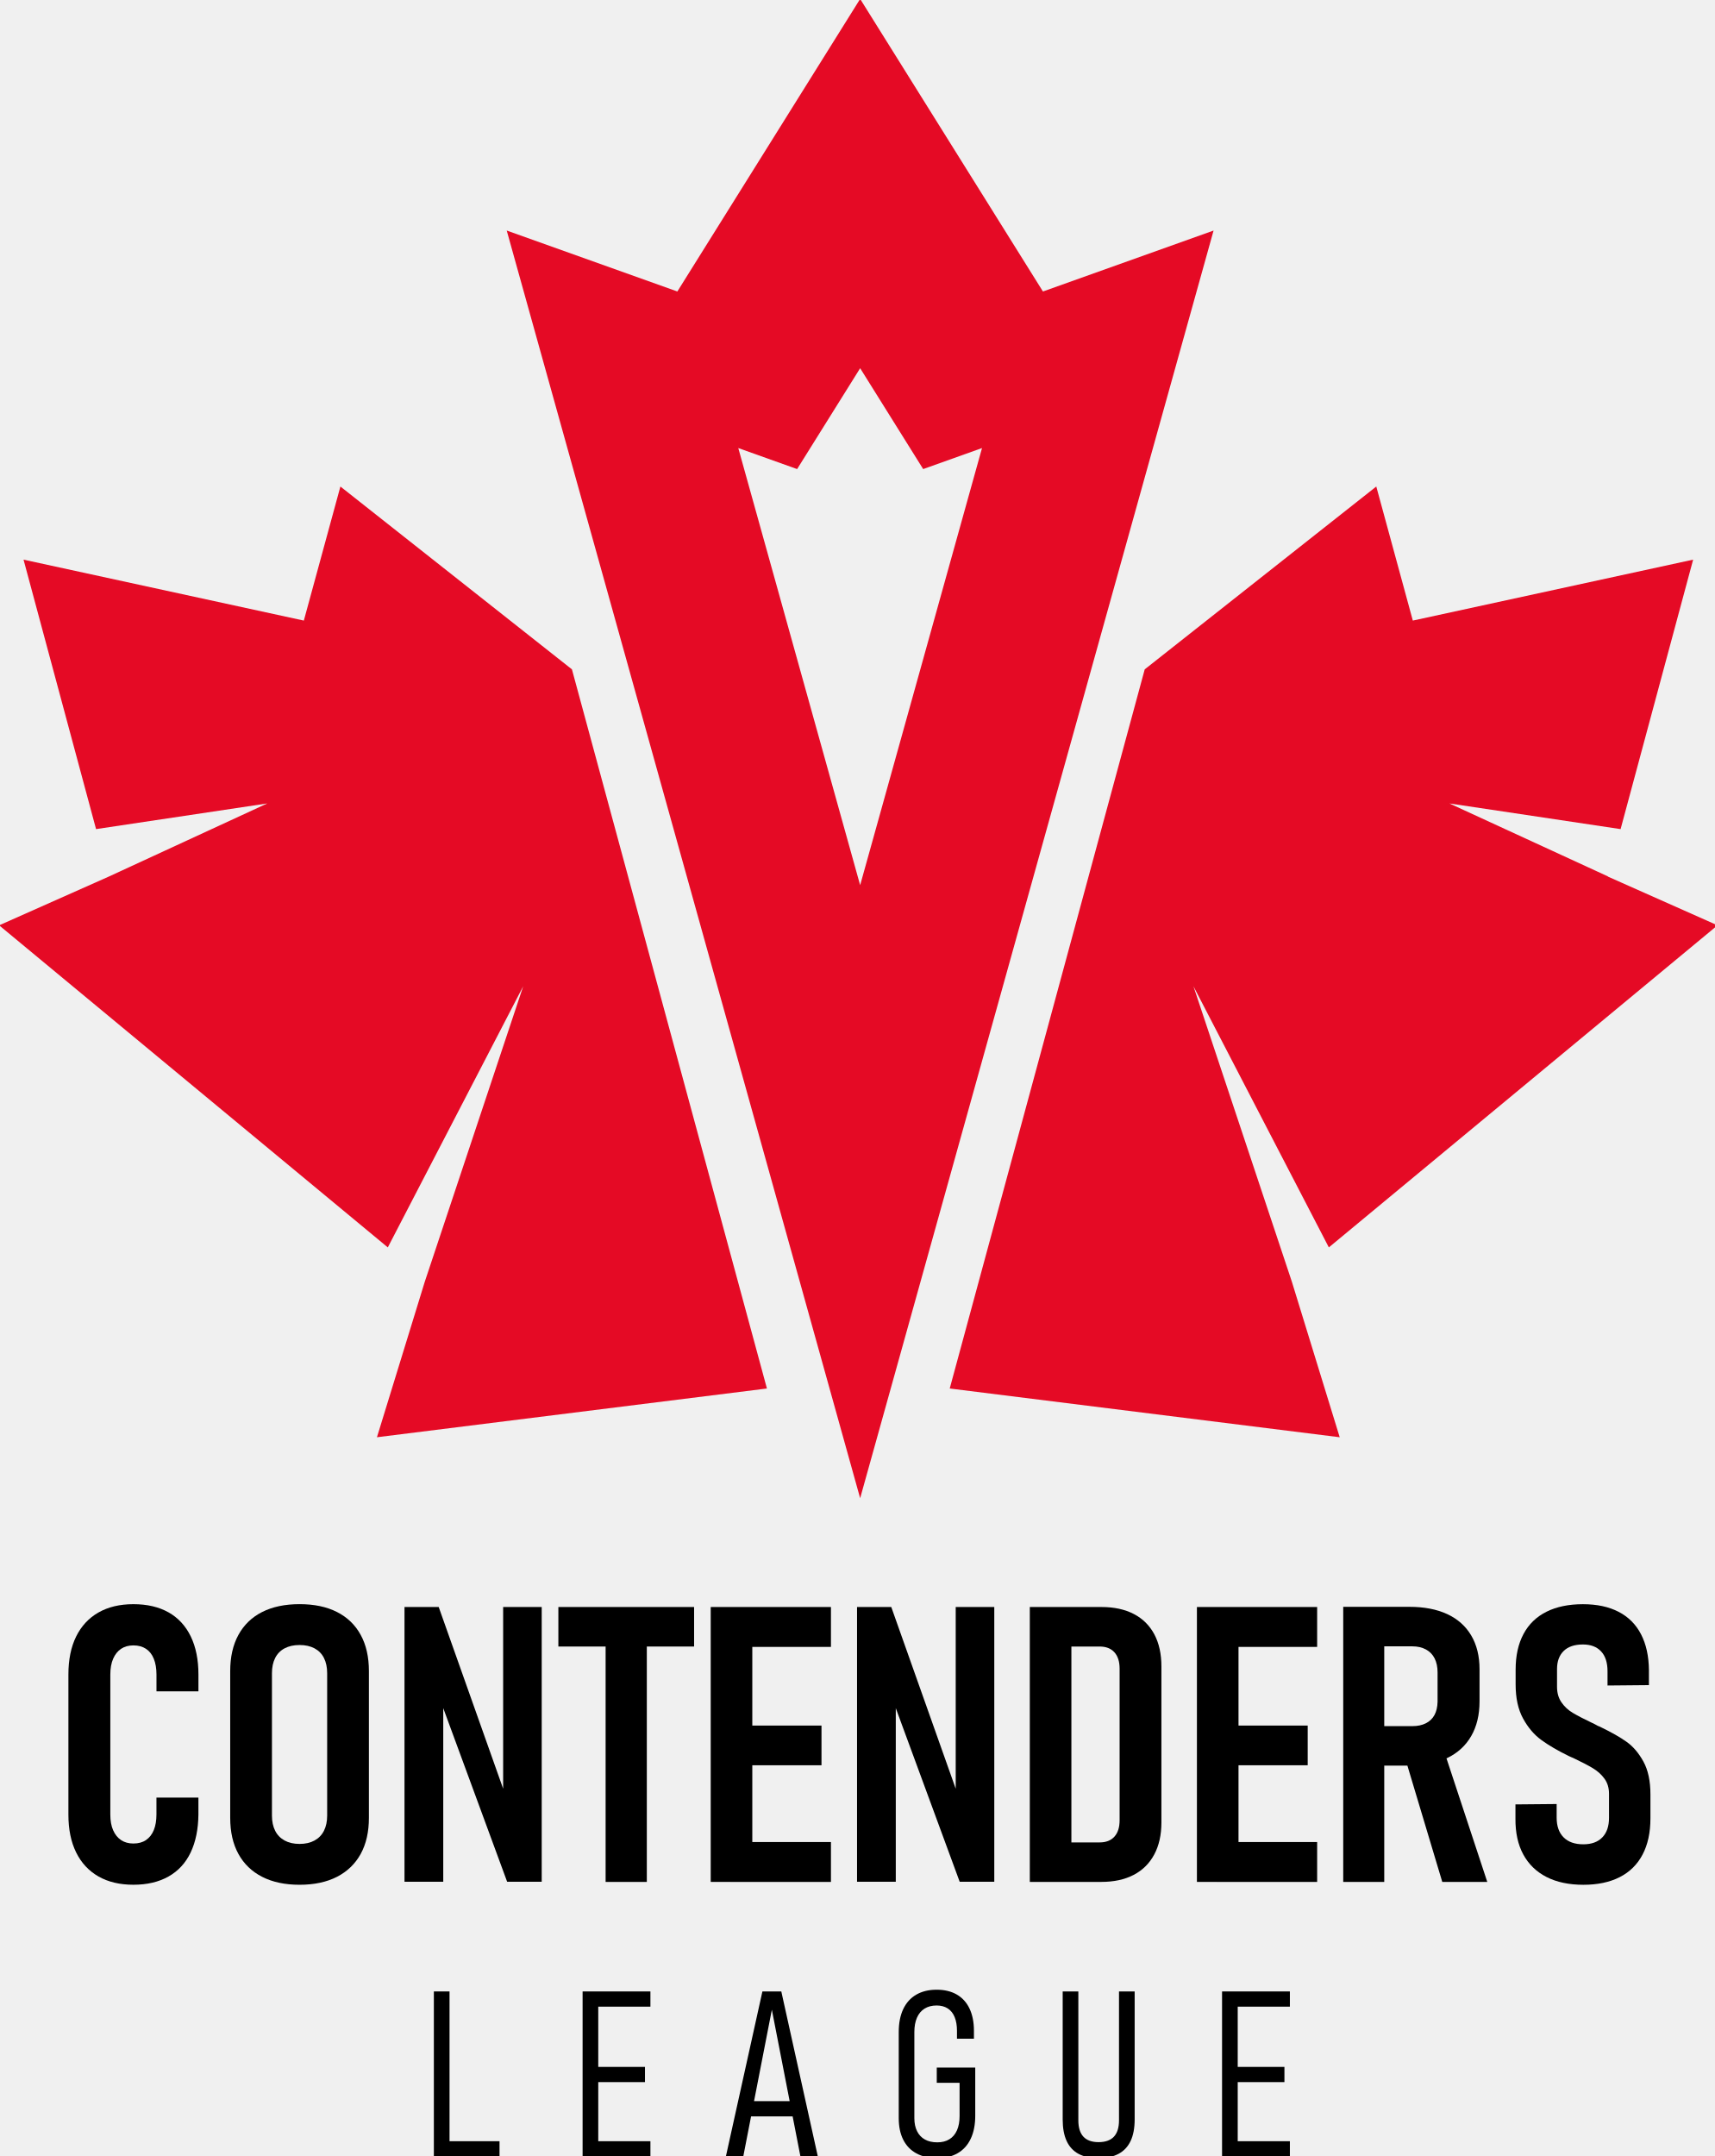
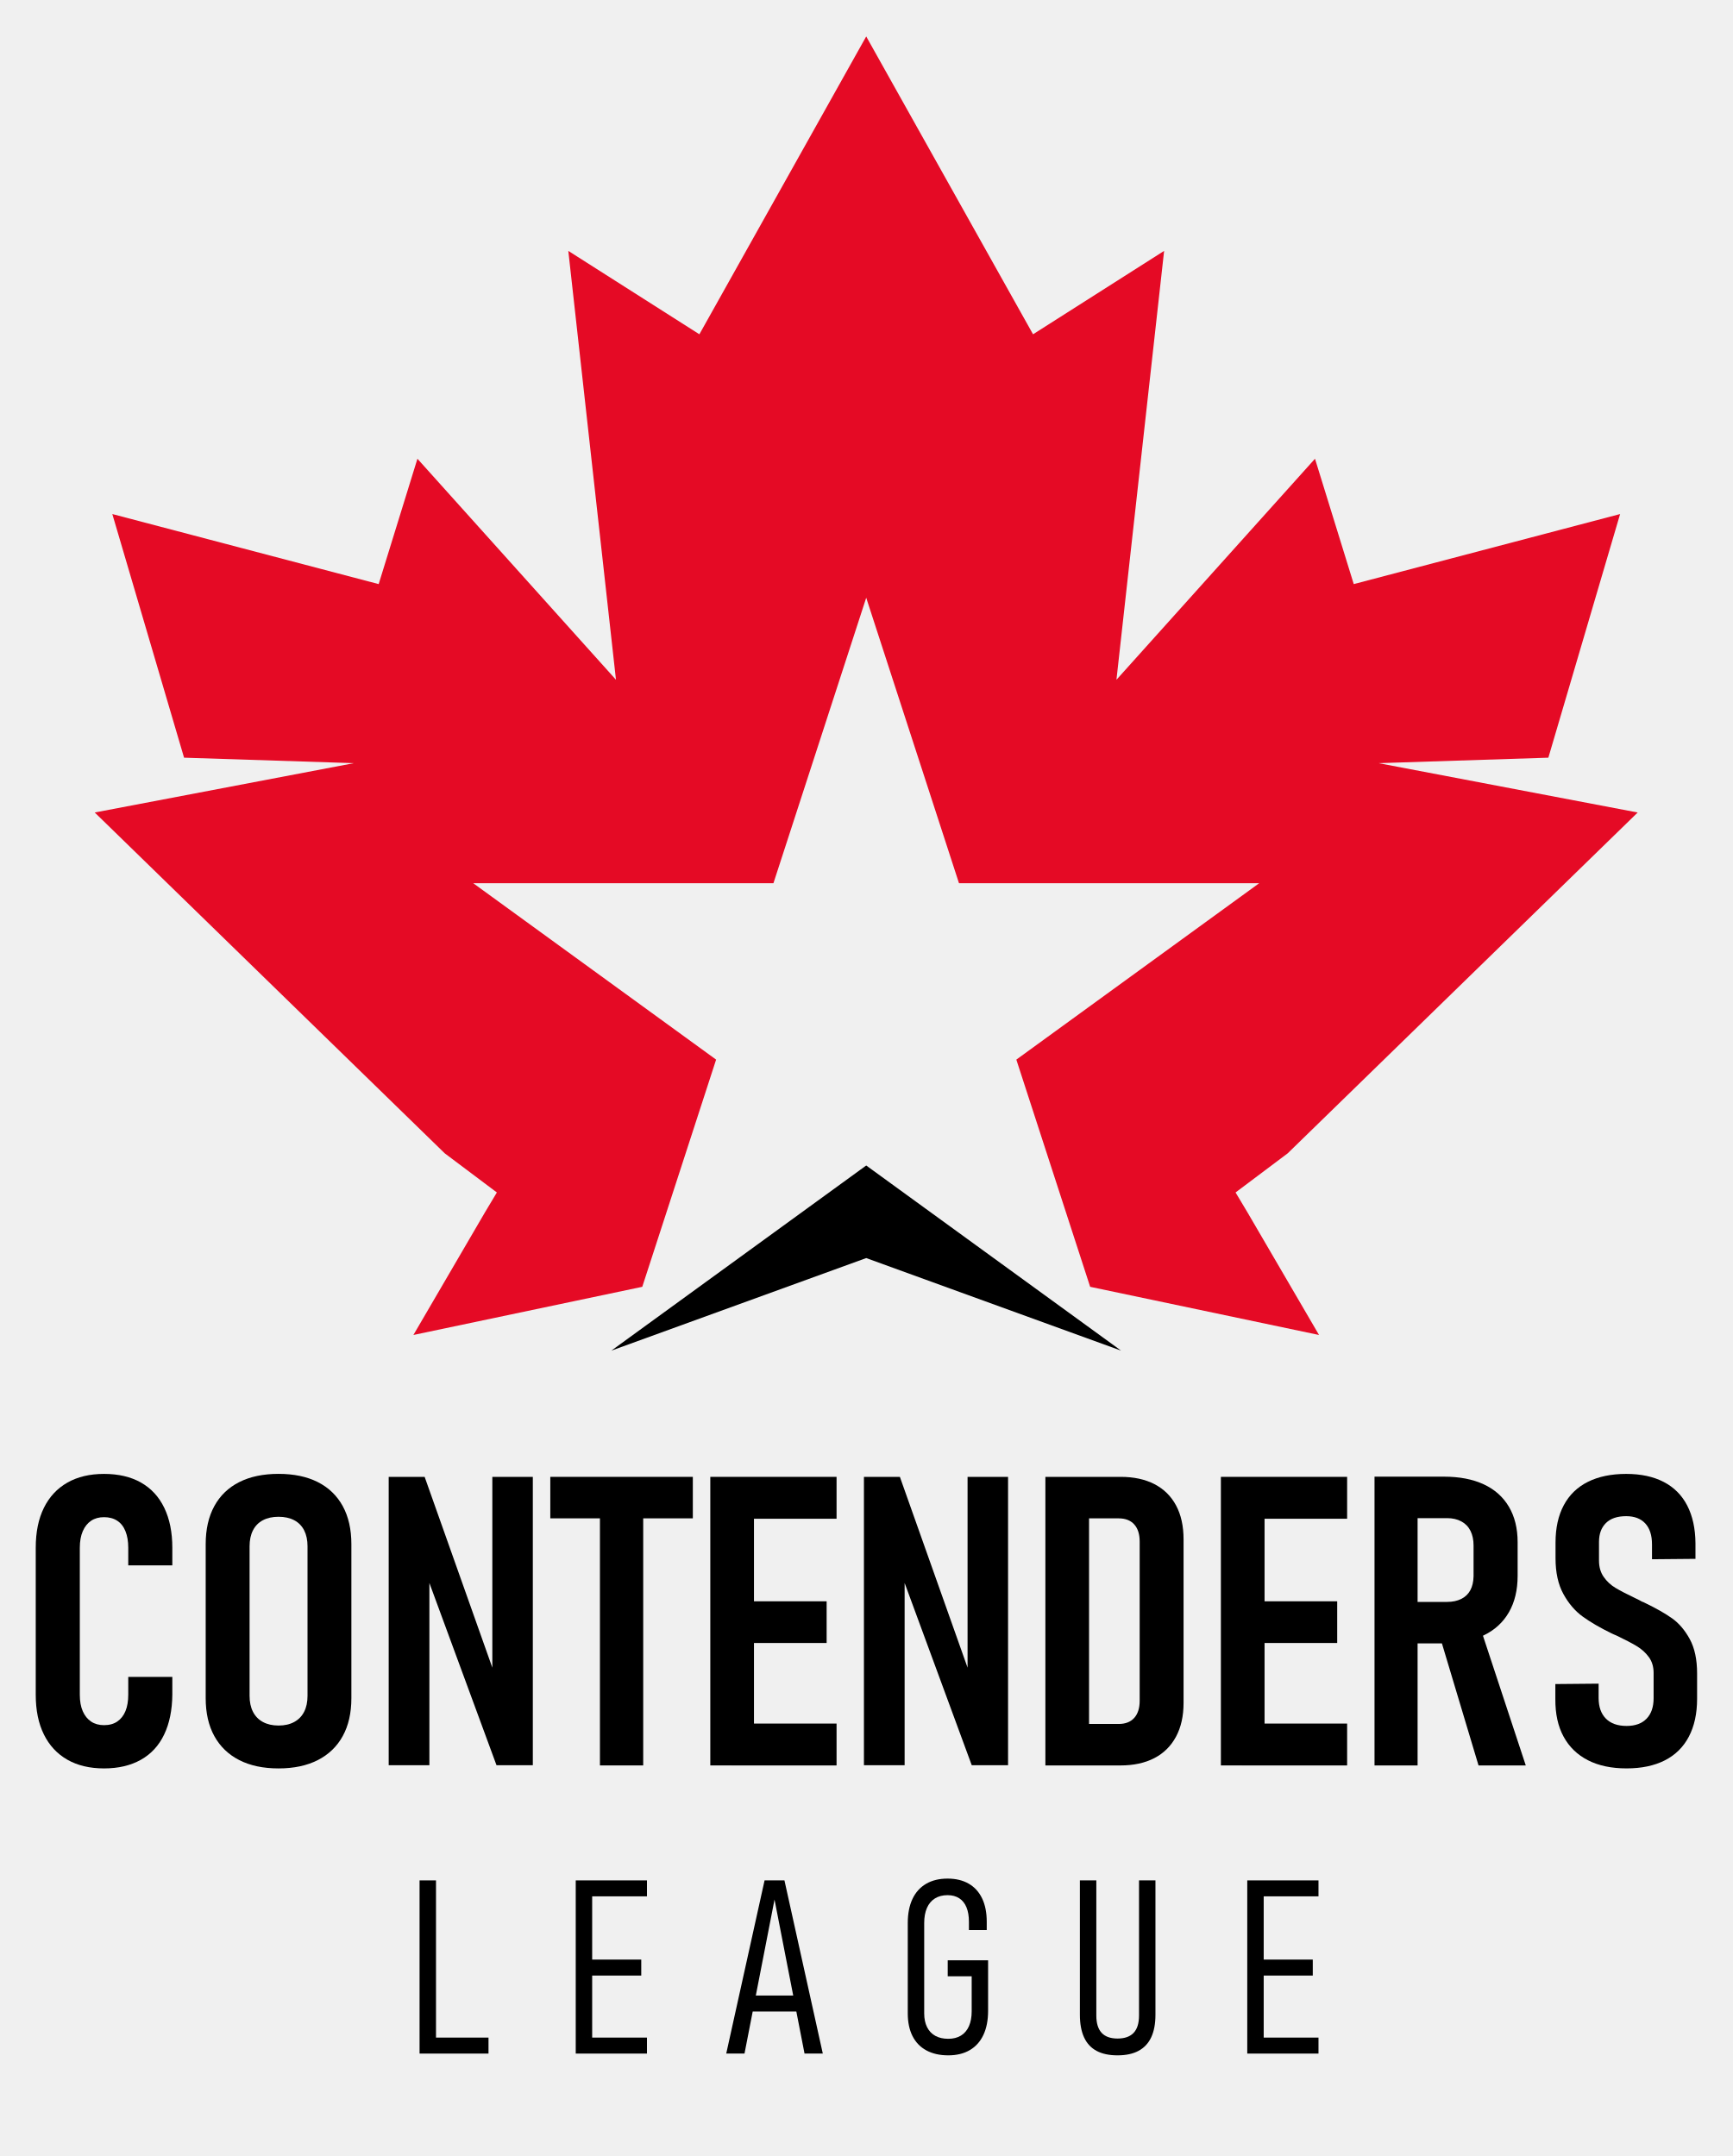
- <svg xmlns="http://www.w3.org/2000/svg" version="1.1" id="Layer_1" x="0px" y="0px" viewBox="0 0 762 958" style="enable-background:new 0 0 762 958;" xml:space="preserve">
+ <svg xmlns="http://www.w3.org/2000/svg" version="1.1" x="0px" y="0px" shape-rendering="geometricPrecision" viewBox="0 0 867.6 1080" style="enable-background:new 0 0 867.6 1080;" xml:space="preserve">
  <style type="text/css">
- 	.st0{fill:#E50A25;}
+ 	.st0{fill:#FFFFFF;}
+ 	.st1{fill:#E50A25;}
</style>
-   <g>
+   <g id="Layer_3">
+     <polygon points="306.16,676.57 433.8,583.83 561.44,676.57 433.8,630.2  " />
+   </g>
+   <g id="Layer_5">
    <g>
-       <path d="M43.75,833.78c-4.31-2.46-7.62-6.02-9.91-10.67c-2.3-4.65-3.44-10.25-3.44-16.8v-62.25c0-6.61,1.15-12.24,3.44-16.89    c2.3-4.65,5.6-8.21,9.91-10.67c4.31-2.46,9.49-3.7,15.54-3.7c6.1,0,11.31,1.22,15.63,3.65c4.31,2.44,7.6,6.01,9.87,10.71    c2.27,4.7,3.4,10.33,3.4,16.89v7.48H69.54v-7.48c0-2.69-0.39-5.01-1.18-6.97c-0.79-1.96-1.95-3.44-3.49-4.45    c-1.54-1.01-3.4-1.51-5.59-1.51c-2.13,0-3.95,0.5-5.46,1.51c-1.51,1.01-2.69,2.48-3.53,4.41c-0.84,1.93-1.26,4.27-1.26,7.01v62.25    c0,2.75,0.42,5.07,1.26,6.97c0.84,1.91,2.02,3.36,3.53,4.37c1.51,1.01,3.33,1.51,5.46,1.51c2.24,0,4.12-0.52,5.63-1.55    c1.51-1.04,2.66-2.51,3.44-4.41c0.78-1.9,1.18-4.23,1.18-6.97v-7.48h18.65v7.48c-0.06,6.55-1.21,12.18-3.44,16.89    c-2.24,4.7-5.53,8.27-9.87,10.71c-4.34,2.44-9.54,3.65-15.58,3.65S48.06,836.25,43.75,833.78z" />
-       <path d="M116.5,833.95c-4.59-2.35-8.11-5.74-10.54-10.17c-2.44-4.42-3.65-9.77-3.65-16.05v-65.19c0-6.27,1.22-11.64,3.65-16.09    c2.44-4.45,5.95-7.84,10.54-10.17c4.59-2.32,10.14-3.49,16.63-3.49c6.5,0,12.04,1.16,16.63,3.49c4.59,2.33,8.11,5.71,10.54,10.17    c2.44,4.45,3.65,9.82,3.65,16.09v65.19c0,6.27-1.22,11.62-3.65,16.05c-2.44,4.42-5.95,7.81-10.54,10.17    c-4.59,2.35-10.14,3.53-16.63,3.53C126.64,837.48,121.09,836.3,116.5,833.95z M139.77,817.82c1.85-1.01,3.25-2.45,4.2-4.33    c0.95-1.88,1.43-4.13,1.43-6.76v-63.26c0-2.63-0.48-4.89-1.43-6.76c-0.95-1.88-2.35-3.3-4.2-4.29c-1.85-0.98-4.06-1.47-6.64-1.47    c-2.58,0-4.79,0.49-6.64,1.47c-1.85,0.98-3.25,2.41-4.2,4.29c-0.95,1.88-1.43,4.13-1.43,6.76v63.26c0,2.63,0.48,4.89,1.43,6.76    c0.95,1.88,2.35,3.32,4.2,4.33c1.85,1.01,4.06,1.51,6.64,1.51C135.71,819.33,137.92,818.83,139.77,817.82z" />
-       <path d="M179.76,714.06h15.21l31.08,87.62l-2.44,2.69v-90.31h17.14v122.07h-15.37l-30.83-83.76l2.44-2.77v86.53h-17.22V714.06z" />
-       <path d="M248.15,714.06h60.32v17.56h-60.32V714.06z M269.15,724.15h18.31v112.07h-18.31V724.15z" />
-       <path d="M315.86,714.06h18.48v122.15h-18.48V714.06z M324.68,714.06h44.61v17.73h-44.61V714.06z M324.68,766.74h40.41v17.64    h-40.41V766.74z M324.68,818.49h44.61v17.73h-44.61V818.49z" />
-       <path d="M380.89,714.06h15.21l31.08,87.62l-2.44,2.69v-90.31h17.14v122.07H426.5l-30.83-83.76l2.44-2.77v86.53h-17.22V714.06z" />
-       <path d="M457.67,714.06h18.48v122.15h-18.48V714.06z M469.69,818.66h18.99c2.86,0,5.05-0.85,6.59-2.56    c1.54-1.71,2.31-4.13,2.31-7.27v-67.38c0-3.14-0.77-5.56-2.31-7.27c-1.54-1.71-3.74-2.56-6.59-2.56h-18.99v-17.56h19.83    c5.6,0,10.39,1.04,14.37,3.11c3.98,2.07,7.01,5.08,9.12,9.03c2.1,3.95,3.15,8.72,3.15,14.32v69.23c0,5.54-1.06,10.31-3.19,14.28    c-2.13,3.98-5.18,7-9.16,9.07c-3.98,2.07-8.77,3.11-14.37,3.11h-19.74V818.66z" />
-       <path d="M531.94,714.06h18.48v122.15h-18.48V714.06z M540.76,714.06h44.61v17.73h-44.61V714.06z M540.76,766.74h40.41v17.64    h-40.41V766.74z M540.76,818.49h44.61v17.73h-44.61V818.49z" />
-       <path d="M596.96,713.98h18.23v122.24h-18.23V713.98z M605.37,766.99h22.35c2.3,0,4.28-0.42,5.96-1.26    c1.68-0.84,2.95-2.06,3.82-3.65c0.87-1.6,1.33-3.57,1.39-5.92v-13.02c0-2.41-0.43-4.48-1.3-6.22c-0.87-1.74-2.16-3.07-3.86-3.99    c-1.71-0.92-3.71-1.39-6.01-1.39h-22.35v-17.56h21c6.55,0,12.15,1.08,16.8,3.23c4.65,2.16,8.2,5.32,10.67,9.49    c2.46,4.17,3.7,9.17,3.7,15v14.28c0,5.99-1.23,11.13-3.7,15.42c-2.47,4.29-6.04,7.55-10.71,9.79c-4.68,2.24-10.26,3.36-16.76,3.36    h-21V766.99z M624.35,780.77l17.05-3.86l19.58,59.31h-20L624.35,780.77z" />
-       <path d="M687.32,834.03c-4.51-2.3-7.95-5.63-10.33-10c-2.38-4.37-3.54-9.69-3.49-15.96v-6.3l18.31-0.17v6.05    c0,3.75,1.02,6.67,3.07,8.74c2.04,2.07,4.97,3.11,8.78,3.11c3.64,0,6.46-1.02,8.44-3.07c1.99-2.04,2.98-4.94,2.98-8.7v-10.67    c0-2.63-0.67-4.87-2.02-6.72c-1.34-1.85-3.07-3.4-5.17-4.66c-2.1-1.26-4.97-2.76-8.61-4.49c-0.17-0.06-0.34-0.13-0.5-0.21    s-0.34-0.15-0.5-0.21l-1.09-0.5c-4.82-2.35-8.85-4.7-12.1-7.06c-3.25-2.35-5.98-5.54-8.19-9.58c-2.21-4.03-3.32-9.07-3.32-15.12    v-6.64c0-6.16,1.16-11.43,3.49-15.79c2.32-4.37,5.73-7.67,10.21-9.91c4.48-2.24,9.88-3.36,16.21-3.36c6.22,0,11.51,1.13,15.88,3.4    c4.37,2.27,7.69,5.6,9.96,10c2.27,4.4,3.43,9.7,3.49,15.92v6.64l-18.4,0.17v-6.3c0-3.87-0.95-6.82-2.86-8.86    c-1.9-2.04-4.59-3.07-8.07-3.07c-3.75,0-6.61,0.97-8.57,2.9c-1.96,1.93-2.94,4.61-2.94,8.02v7.9c0,2.69,0.66,4.99,1.97,6.89    c1.32,1.91,2.98,3.46,5,4.66c2.02,1.21,4.79,2.65,8.32,4.33c0.5,0.22,0.99,0.46,1.47,0.71c0.48,0.25,0.97,0.52,1.47,0.8    c0.17,0.06,0.36,0.13,0.59,0.21c0.22,0.08,0.42,0.18,0.59,0.29c4.76,2.3,8.6,4.48,11.51,6.55c2.91,2.07,5.4,5,7.48,8.78    c2.07,3.78,3.11,8.64,3.11,14.58v10.67c0,6.27-1.16,11.62-3.49,16.05c-2.32,4.42-5.71,7.77-10.17,10.04    c-4.45,2.27-9.84,3.4-16.17,3.4C697.27,837.48,691.83,836.33,687.32,834.03z" />
+       <g>
+         <path d="M33.71,881.47c-5.1-2.92-9.01-7.12-11.73-12.63c-2.72-5.5-4.08-12.13-4.08-19.88V775.3c0-7.82,1.36-14.48,4.08-19.98     c2.72-5.5,6.63-9.71,11.73-12.62c5.1-2.92,11.23-4.38,18.39-4.38c7.22,0,13.39,1.44,18.49,4.33c5.1,2.88,9,7.11,11.68,12.67     s4.03,12.23,4.03,19.98v8.85H64.23v-8.85c0-3.18-0.46-5.93-1.39-8.25c-0.93-2.32-2.3-4.08-4.13-5.27     c-1.82-1.19-4.03-1.79-6.61-1.79c-2.52,0-4.67,0.6-6.46,1.79c-1.79,1.19-3.18,2.93-4.18,5.22c-0.99,2.29-1.49,5.05-1.49,8.3     v73.67c0,3.25,0.5,6,1.49,8.25c0.99,2.25,2.39,3.98,4.18,5.17c1.79,1.19,3.94,1.79,6.46,1.79c2.65,0,4.87-0.61,6.66-1.84     c1.79-1.23,3.15-2.96,4.08-5.22c0.93-2.25,1.39-5,1.39-8.25v-8.85H86.3v8.85c-0.07,7.75-1.43,14.42-4.08,19.98     c-2.65,5.57-6.55,9.79-11.68,12.68c-5.14,2.88-11.28,4.32-18.44,4.32C44.95,885.85,38.82,884.39,33.71,881.47z" />
+         <path d="M119.81,881.67c-5.44-2.78-9.59-6.79-12.48-12.03c-2.88-5.23-4.32-11.56-4.32-18.99v-77.15c0-7.42,1.44-13.77,4.32-19.04     c2.88-5.27,7.04-9.28,12.48-12.03c5.43-2.75,12-4.13,19.68-4.13c7.69,0,14.25,1.38,19.68,4.13c5.43,2.75,9.59,6.76,12.48,12.03     c2.88,5.27,4.32,11.62,4.32,19.04v77.15c0,7.42-1.44,13.75-4.32,18.99c-2.88,5.24-7.04,9.25-12.48,12.03     c-5.44,2.78-12,4.18-19.68,4.18C131.8,885.85,125.24,884.45,119.81,881.67z M147.35,862.58c2.19-1.19,3.84-2.9,4.97-5.12     c1.13-2.22,1.69-4.89,1.69-8V774.6c0-3.12-0.56-5.78-1.69-8c-1.13-2.22-2.78-3.91-4.97-5.07c-2.19-1.16-4.81-1.74-7.85-1.74     c-3.05,0-5.67,0.58-7.85,1.74c-2.19,1.16-3.84,2.85-4.97,5.07c-1.13,2.22-1.69,4.89-1.69,8v74.86c0,3.12,0.56,5.78,1.69,8     c1.13,2.22,2.78,3.93,4.97,5.12c2.19,1.19,4.8,1.79,7.85,1.79C142.54,864.37,145.16,863.78,147.35,862.58z" />
+         <path d="M194.67,739.8h17.99l36.78,103.69l-2.88,3.18V739.8h20.28v144.45h-18.19l-36.49-99.12l2.88-3.28v102.4h-20.38V739.8z" />
+         <path d="M275.59,739.8h71.38v20.78h-71.38V739.8z M300.45,751.73h21.67v132.62h-21.67V751.73z" />
+         <path d="M355.72,739.8h21.87v144.55h-21.87V739.8z M366.16,739.8h52.79v20.98h-52.79V739.8z M366.16,802.14h47.82v20.88h-47.82     V802.14z M366.16,863.38h52.79v20.98h-52.79V863.38z" />
+         <path d="M432.67,739.8h17.99l36.78,103.69l-2.88,3.18V739.8h20.28v144.45h-18.19l-36.49-99.12l2.88-3.28v102.4h-20.38V739.8z" />
+         <path d="M523.53,739.8h21.87v144.55h-21.87V739.8z M537.75,863.58h22.47c3.38,0,5.98-1.01,7.8-3.03c1.82-2.02,2.73-4.89,2.73-8.6     v-79.73c0-3.71-0.91-6.58-2.73-8.6c-1.82-2.02-4.42-3.03-7.8-3.03h-22.47V739.8h23.46c6.63,0,12.29,1.23,17,3.68     c4.71,2.45,8.3,6.01,10.79,10.69c2.49,4.67,3.73,10.32,3.73,16.95v81.92c0,6.56-1.26,12.2-3.78,16.9     c-2.52,4.71-6.13,8.29-10.84,10.74c-4.71,2.45-10.37,3.68-17,3.68h-23.36V863.58z" />
+         <path d="M611.42,739.8h21.87v144.55h-21.87V739.8z M621.85,739.8h52.79v20.98h-52.79V739.8z M621.85,802.14h47.82v20.88h-47.82     V802.14z M621.85,863.38h52.79v20.98h-52.79V863.38z" />
+         <path d="M688.36,739.71h21.57v144.65h-21.57V739.71z M698.3,802.44h26.44c2.72,0,5.07-0.5,7.06-1.49s3.5-2.44,4.52-4.32     c1.03-1.89,1.57-4.23,1.64-7.01V774.2c0-2.85-0.51-5.3-1.54-7.36c-1.03-2.05-2.55-3.63-4.57-4.72c-2.02-1.09-4.39-1.64-7.11-1.64     H698.3v-20.78h24.85c7.75,0,14.38,1.28,19.88,3.83c5.5,2.55,9.71,6.3,12.62,11.23c2.92,4.94,4.38,10.85,4.38,17.75v16.9     c0,7.09-1.46,13.17-4.38,18.24c-2.92,5.07-7.14,8.93-12.67,11.58c-5.54,2.65-12.15,3.98-19.83,3.98H698.3V802.44z M720.77,818.74     l20.18-4.57l23.16,70.19h-23.66L720.77,818.74z" />
+         <path d="M795.28,881.77c-5.34-2.72-9.41-6.66-12.23-11.83c-2.82-5.17-4.19-11.47-4.13-18.89v-7.46l21.67-0.2v7.16     c0,4.44,1.21,7.89,3.63,10.34c2.42,2.45,5.88,3.68,10.39,3.68c4.31,0,7.64-1.21,9.99-3.63c2.35-2.42,3.53-5.85,3.53-10.29v-12.62     c0-3.12-0.79-5.77-2.39-7.95c-1.59-2.19-3.63-4.03-6.11-5.52s-5.88-3.26-10.19-5.32c-0.2-0.06-0.4-0.15-0.6-0.25     s-0.4-0.18-0.6-0.25l-1.29-0.6c-5.7-2.78-10.47-5.57-14.32-8.35c-3.84-2.78-7.08-6.56-9.69-11.33     c-2.62-4.77-3.93-10.74-3.93-17.89v-7.85c0-7.29,1.37-13.52,4.12-18.69c2.75-5.17,6.78-9.08,12.08-11.73     c5.3-2.65,11.7-3.98,19.19-3.98c7.36,0,13.62,1.34,18.79,4.03c5.17,2.68,9.1,6.63,11.78,11.83c2.68,5.2,4.06,11.48,4.12,18.84     v7.85l-21.77,0.2v-7.46c0-4.57-1.13-8.07-3.38-10.49c-2.25-2.42-5.44-3.63-9.54-3.63c-4.44,0-7.82,1.14-10.14,3.43     c-2.32,2.29-3.48,5.45-3.48,9.49v9.34c0,3.18,0.78,5.9,2.34,8.15c1.56,2.25,3.53,4.09,5.92,5.52c2.39,1.43,5.67,3.13,9.84,5.12     c0.6,0.27,1.18,0.55,1.74,0.84c0.56,0.3,1.14,0.61,1.74,0.94c0.2,0.07,0.43,0.15,0.7,0.25c0.26,0.1,0.5,0.22,0.7,0.35     c5.63,2.72,10.17,5.3,13.62,7.75c3.45,2.45,6.4,5.92,8.85,10.39c2.45,4.47,3.68,10.22,3.68,17.25v12.63     c0,7.42-1.38,13.75-4.13,18.99c-2.75,5.24-6.76,9.2-12.03,11.88c-5.27,2.68-11.65,4.03-19.14,4.03     C807.06,885.85,800.62,884.49,795.28,881.77z" />
+       </g>
+     </g>
+     <g>
+       <g>
+         <path d="M210.12,941.94h8.23v86.75h-8.23V941.94z M215.95,1020.69h28.69v8h-28.69V1020.69z" />
+         <path d="M288.33,941.94h8.23v86.75h-8.23V941.94z M293.99,941.94H324v7.99h-30.01V941.94z M293.99,981.61h27.15v8h-27.15V981.61z      M293.99,1020.69H324v8h-30.01V1020.69z" />
+         <path d="M382.9,941.94h9.95l19.21,86.75h-9.15l-15.03-77.14l-15.03,77.14h-9.15L382.9,941.94z M374.38,999.63h28.24v7.99h-28.24     V999.63z" />
+         <path d="M494.84,981.97v25.3c0,4.69-0.78,8.71-2.34,12.05c-1.56,3.34-3.84,5.89-6.83,7.64c-2.99,1.75-6.58,2.62-10.77,2.62     c-4.27,0-7.93-0.83-10.97-2.48c-3.05-1.65-5.36-4.05-6.95-7.19c-1.58-3.14-2.37-6.92-2.37-11.34v-45.28     c0-4.69,0.78-8.7,2.34-12.02c1.56-3.32,3.84-5.86,6.83-7.61c2.99-1.75,6.58-2.62,10.77-2.62c4.12,0,7.64,0.85,10.58,2.54     c2.93,1.69,5.17,4.16,6.72,7.4s2.31,7.13,2.31,11.66v4.18h-8.92v-4.18c0-2.82-0.41-5.23-1.23-7.22c-0.82-1.99-2.03-3.5-3.63-4.53     c-1.6-1.03-3.54-1.55-5.83-1.55c-2.48,0-4.59,0.55-6.34,1.64c-1.75,1.09-3.09,2.68-4,4.77c-0.91,2.09-1.37,4.6-1.37,7.55v45.28     c0,2.67,0.48,4.95,1.43,6.86c0.95,1.91,2.32,3.36,4.12,4.36s3.96,1.49,6.52,1.49c2.48,0,4.59-0.54,6.34-1.61     c1.75-1.07,3.09-2.65,4-4.71c0.91-2.07,1.37-4.55,1.37-7.46v-17.54h-12v-8H494.84z" />
+         <path d="M549.16,1027.34c-2.78-1.49-4.87-3.75-6.26-6.77c-1.39-3.02-2.09-6.8-2.09-11.34v-67.3h8.23v67.72     c0,3.86,0.89,6.74,2.66,8.65c1.77,1.91,4.43,2.86,7.97,2.86c3.58,0,6.27-0.96,8.06-2.86s2.69-4.79,2.69-8.65v-67.72h8.23v67.3     c0,4.53-0.71,8.3-2.12,11.31c-1.41,3-3.52,5.26-6.32,6.77c-2.8,1.51-6.32,2.27-10.54,2.27     C555.45,1029.58,551.94,1028.83,549.16,1027.34z" />
+         <path d="M624.63,941.94h8.23v86.75h-8.23V941.94z M630.29,941.94h30.01v7.99h-30.01V941.94z M630.29,981.61h27.15v8h-27.15     V981.61z M630.29,1020.69h30.01v8h-30.01V1020.69z" />
+       </g>
    </g>
  </g>
-   <path class="st0" d="M463.51,129.52L382.27-0.47l-81.24,129.99l-75.83-27.08l157.07,563.28l157.07-563.28L463.51,129.52z   M382.27,393.32l-54.16-194.23l26.15,9.34l28.01-44.82l28.01,44.82l26.15-9.34L382.27,393.32z" />
-   <polyline class="st0" points="48.37,389.49 -0.38,411.16 172.35,554.27 232.52,438.24 188.8,569.47 167.52,638.63 340.84,616.97   254.18,297.42 151.28,216.18 135.03,275.75 10.46,248.67 42.69,368.41 118.78,357 " />
-   <polygon class="st0" points="574.12,569.48 530.4,438.24 590.57,554.27 763.3,411.16 720.46,392.12 720.46,392.12 720.45,392.11   714.55,389.49 714.57,389.41 644.14,357 720.23,368.41 752.47,248.67 627.89,275.75 611.65,216.18 508.74,297.42 422.08,616.97   595.4,638.63 574.12,569.48 " />
-   <g>
-     <g>
-       <path d="M192.82,884.88h6.96v73.31h-6.96V884.88z M197.75,951.43h24.25v6.76h-24.25V951.43z" />
-       <path d="M258.92,884.88h6.96v73.31h-6.96V884.88z M263.7,884.88h25.36v6.76H263.7V884.88z M263.7,918.41h22.94v6.76H263.7V918.41z     M263.7,951.43h25.36v6.76H263.7V951.43z" />
-       <path d="M338.83,884.88h8.4l16.23,73.31h-7.73l-12.7-65.19l-12.7,65.19h-7.73L338.83,884.88z M331.63,933.63h23.86v6.76h-23.86    V933.63z" />
-       <path d="M433.42,918.71v21.38c0,3.97-0.66,7.36-1.98,10.18s-3.24,4.98-5.77,6.45c-2.53,1.48-5.56,2.22-9.11,2.22    c-3.61,0-6.7-0.7-9.27-2.09s-4.53-3.42-5.87-6.08c-1.34-2.66-2-5.85-2-9.58v-38.27c0-3.96,0.66-7.35,1.98-10.16    c1.32-2.81,3.24-4.95,5.77-6.43c2.53-1.48,5.56-2.22,9.1-2.22c3.48,0,6.46,0.71,8.94,2.14c2.48,1.43,4.37,3.51,5.67,6.25    c1.3,2.74,1.96,6.03,1.96,9.86v3.53h-7.54v-3.53c0-2.39-0.35-4.42-1.04-6.1c-0.69-1.68-1.71-2.96-3.07-3.83s-2.99-1.31-4.93-1.31    c-2.09,0-3.88,0.46-5.36,1.39c-1.48,0.92-2.61,2.27-3.38,4.03c-0.77,1.76-1.16,3.89-1.16,6.38v38.27c0,2.25,0.4,4.18,1.21,5.8    s1.96,2.84,3.48,3.68c1.51,0.84,3.35,1.26,5.51,1.26c2.09,0,3.88-0.45,5.36-1.36s2.61-2.24,3.38-3.98    c0.77-1.75,1.16-3.85,1.16-6.3v-14.82h-10.14v-6.76H433.42z" />
-       <path d="M479.33,957.05c-2.35-1.26-4.11-3.17-5.29-5.72c-1.18-2.55-1.76-5.75-1.76-9.58v-56.87h6.96v57.23    c0,3.26,0.75,5.7,2.25,7.31c1.5,1.61,3.74,2.42,6.74,2.42c3.03,0,5.3-0.81,6.81-2.42c1.51-1.61,2.27-4.05,2.27-7.31v-57.23h6.96    v56.87c0,3.83-0.6,7.02-1.79,9.55s-2.97,4.45-5.34,5.72c-2.37,1.28-5.34,1.92-8.91,1.92S481.68,958.31,479.33,957.05z" />
-       <path d="M543.11,884.88h6.96v73.31h-6.96V884.88z M547.89,884.88h25.36v6.76h-25.36V884.88z M547.89,918.41h22.94v6.76h-22.94    V918.41z M547.89,951.43h25.36v6.76h-25.36V951.43z" />
-     </g>
+   <g id="Layer_1">
+     <polygon class="st1" points="624.69,607.23 618.77,597.34 644.89,577.72 820.16,407 690.41,382.29 775.42,379.54 811.35,257.5   677.96,292.59 658.55,229.8 559.12,340.51 582.99,125.68 517.35,167.45 433.8,18.26 350.25,167.45 284.61,125.68 308.48,340.51   209.05,229.8 189.64,292.59 56.25,257.5 92.18,379.54 177.19,382.29 47.44,407 222.71,577.72 248.83,597.34 242.91,607.23   242.91,607.23 207.03,668.73 321.65,644.6 358.63,530.79 236.99,442.42 387.34,442.42 433.8,299.43 480.26,442.42 630.61,442.42   508.98,530.79 545.95,644.6 660.57,668.73 624.69,607.23  " />
  </g>
</svg>
